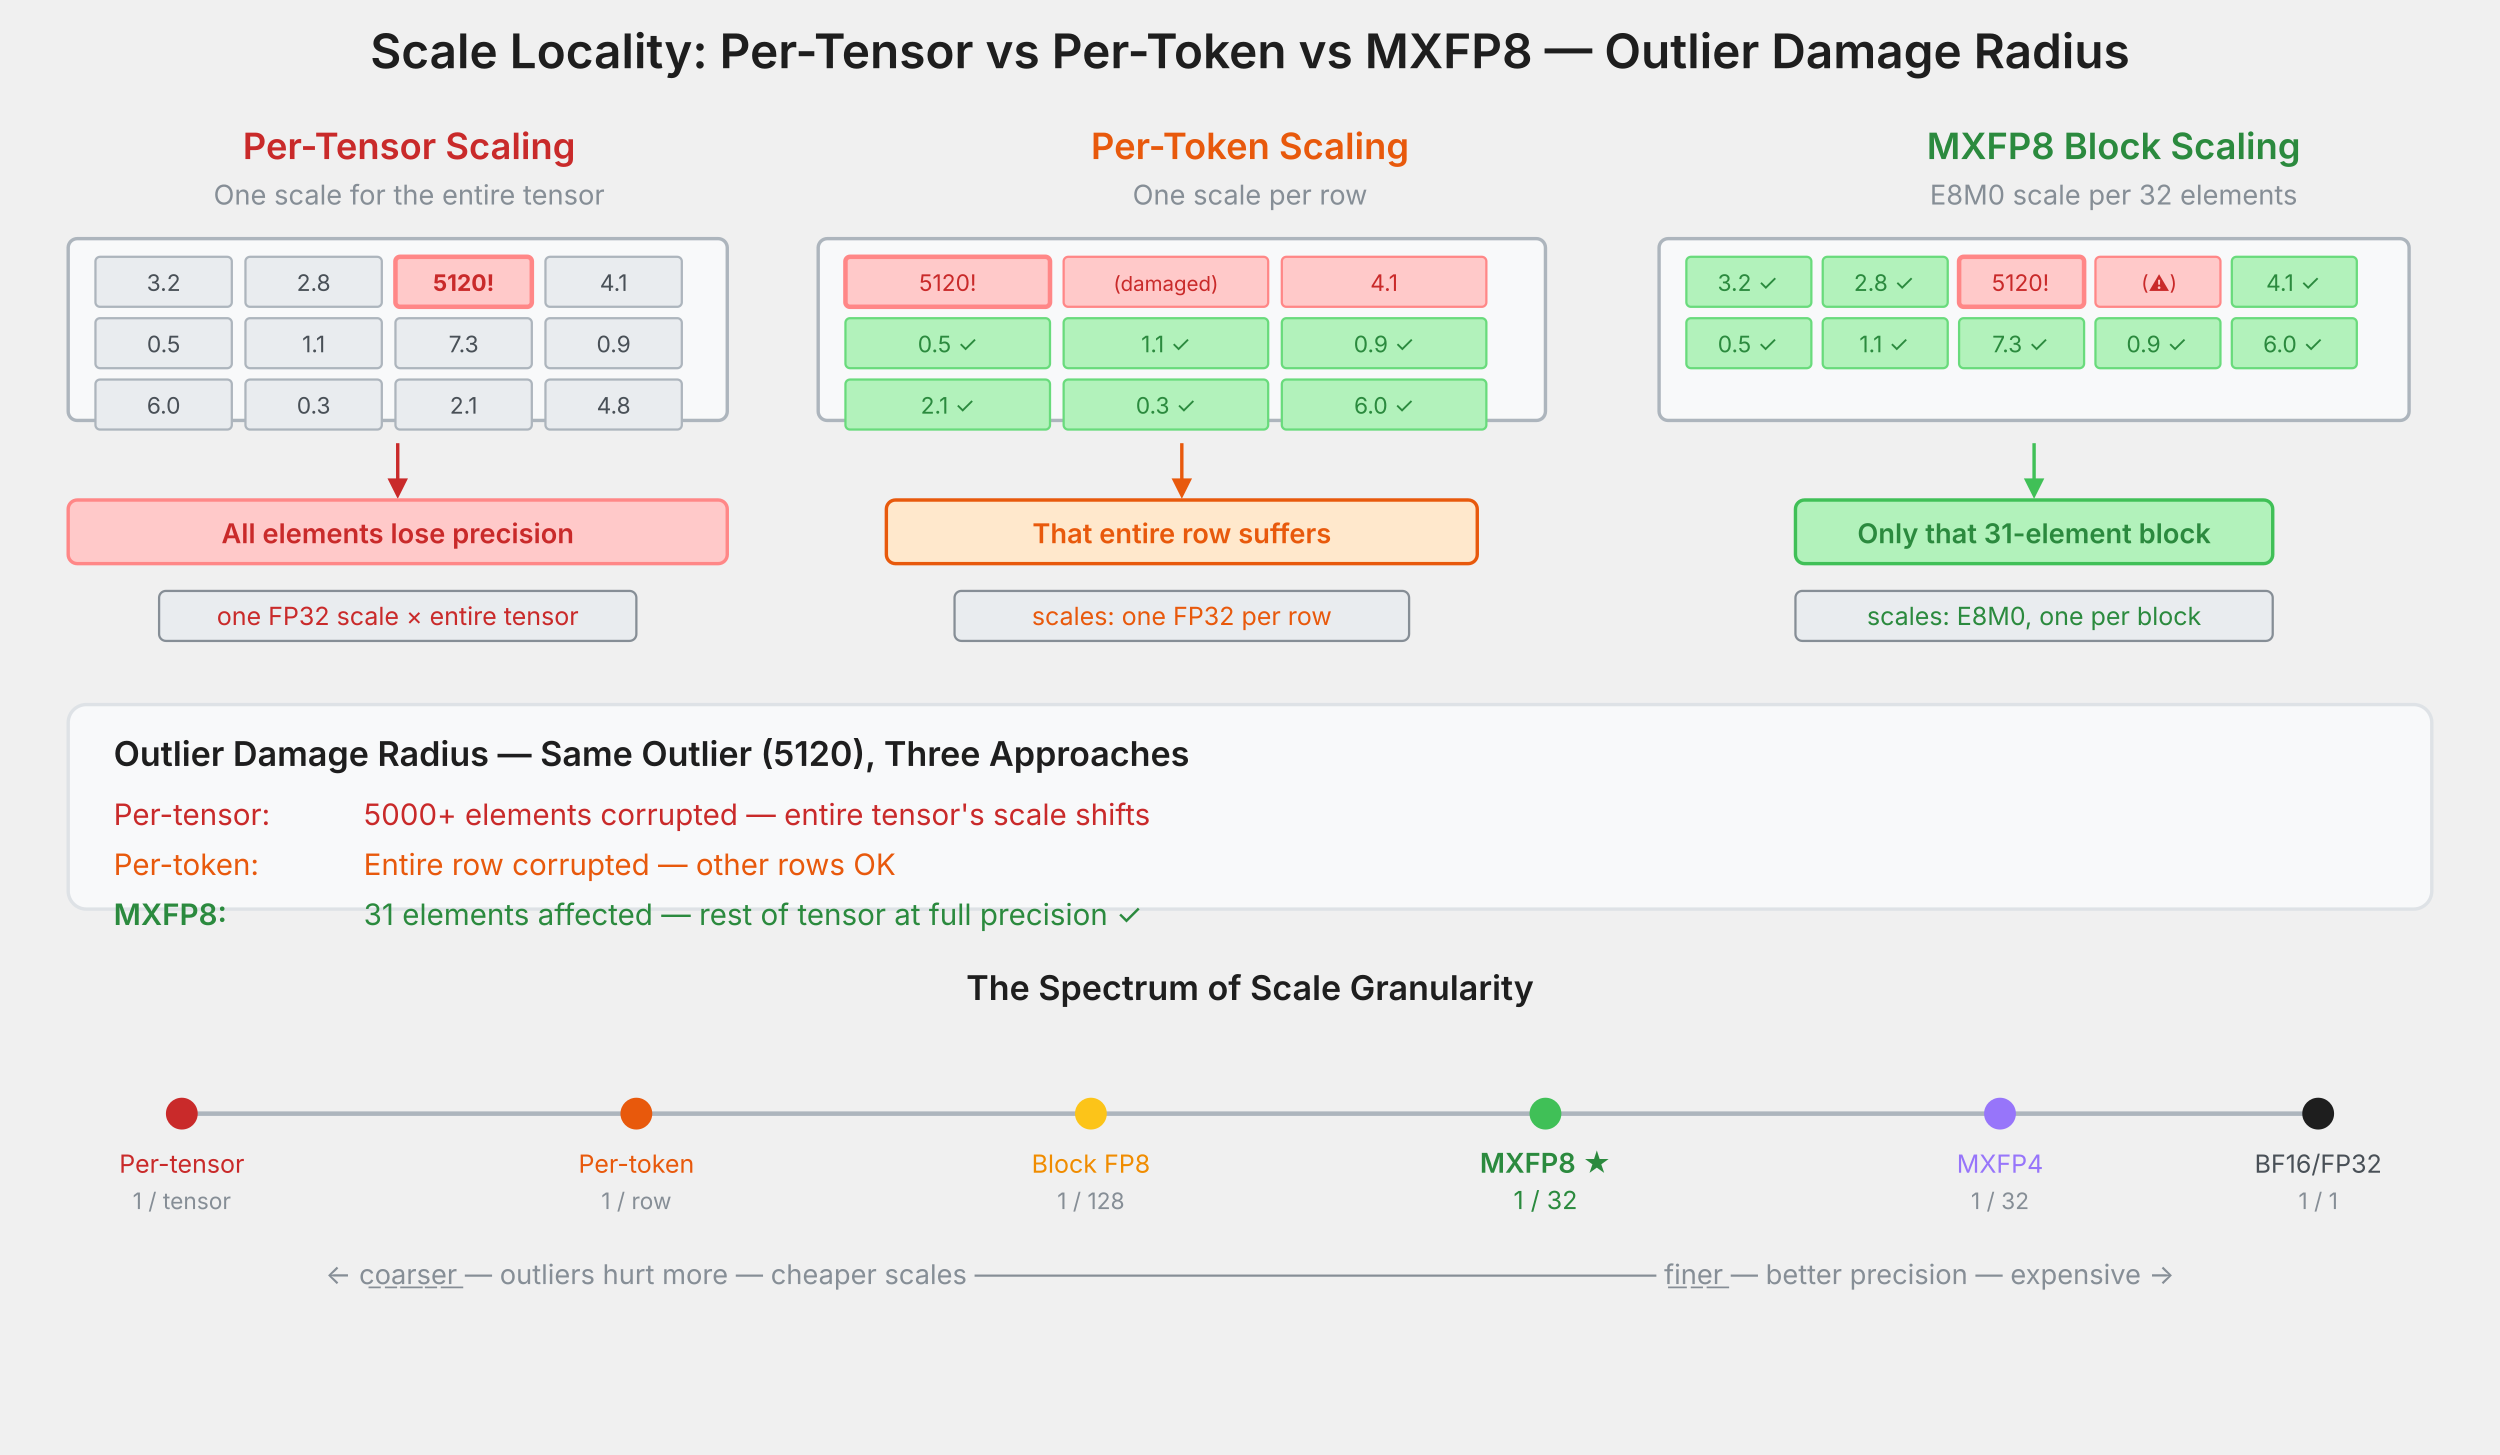
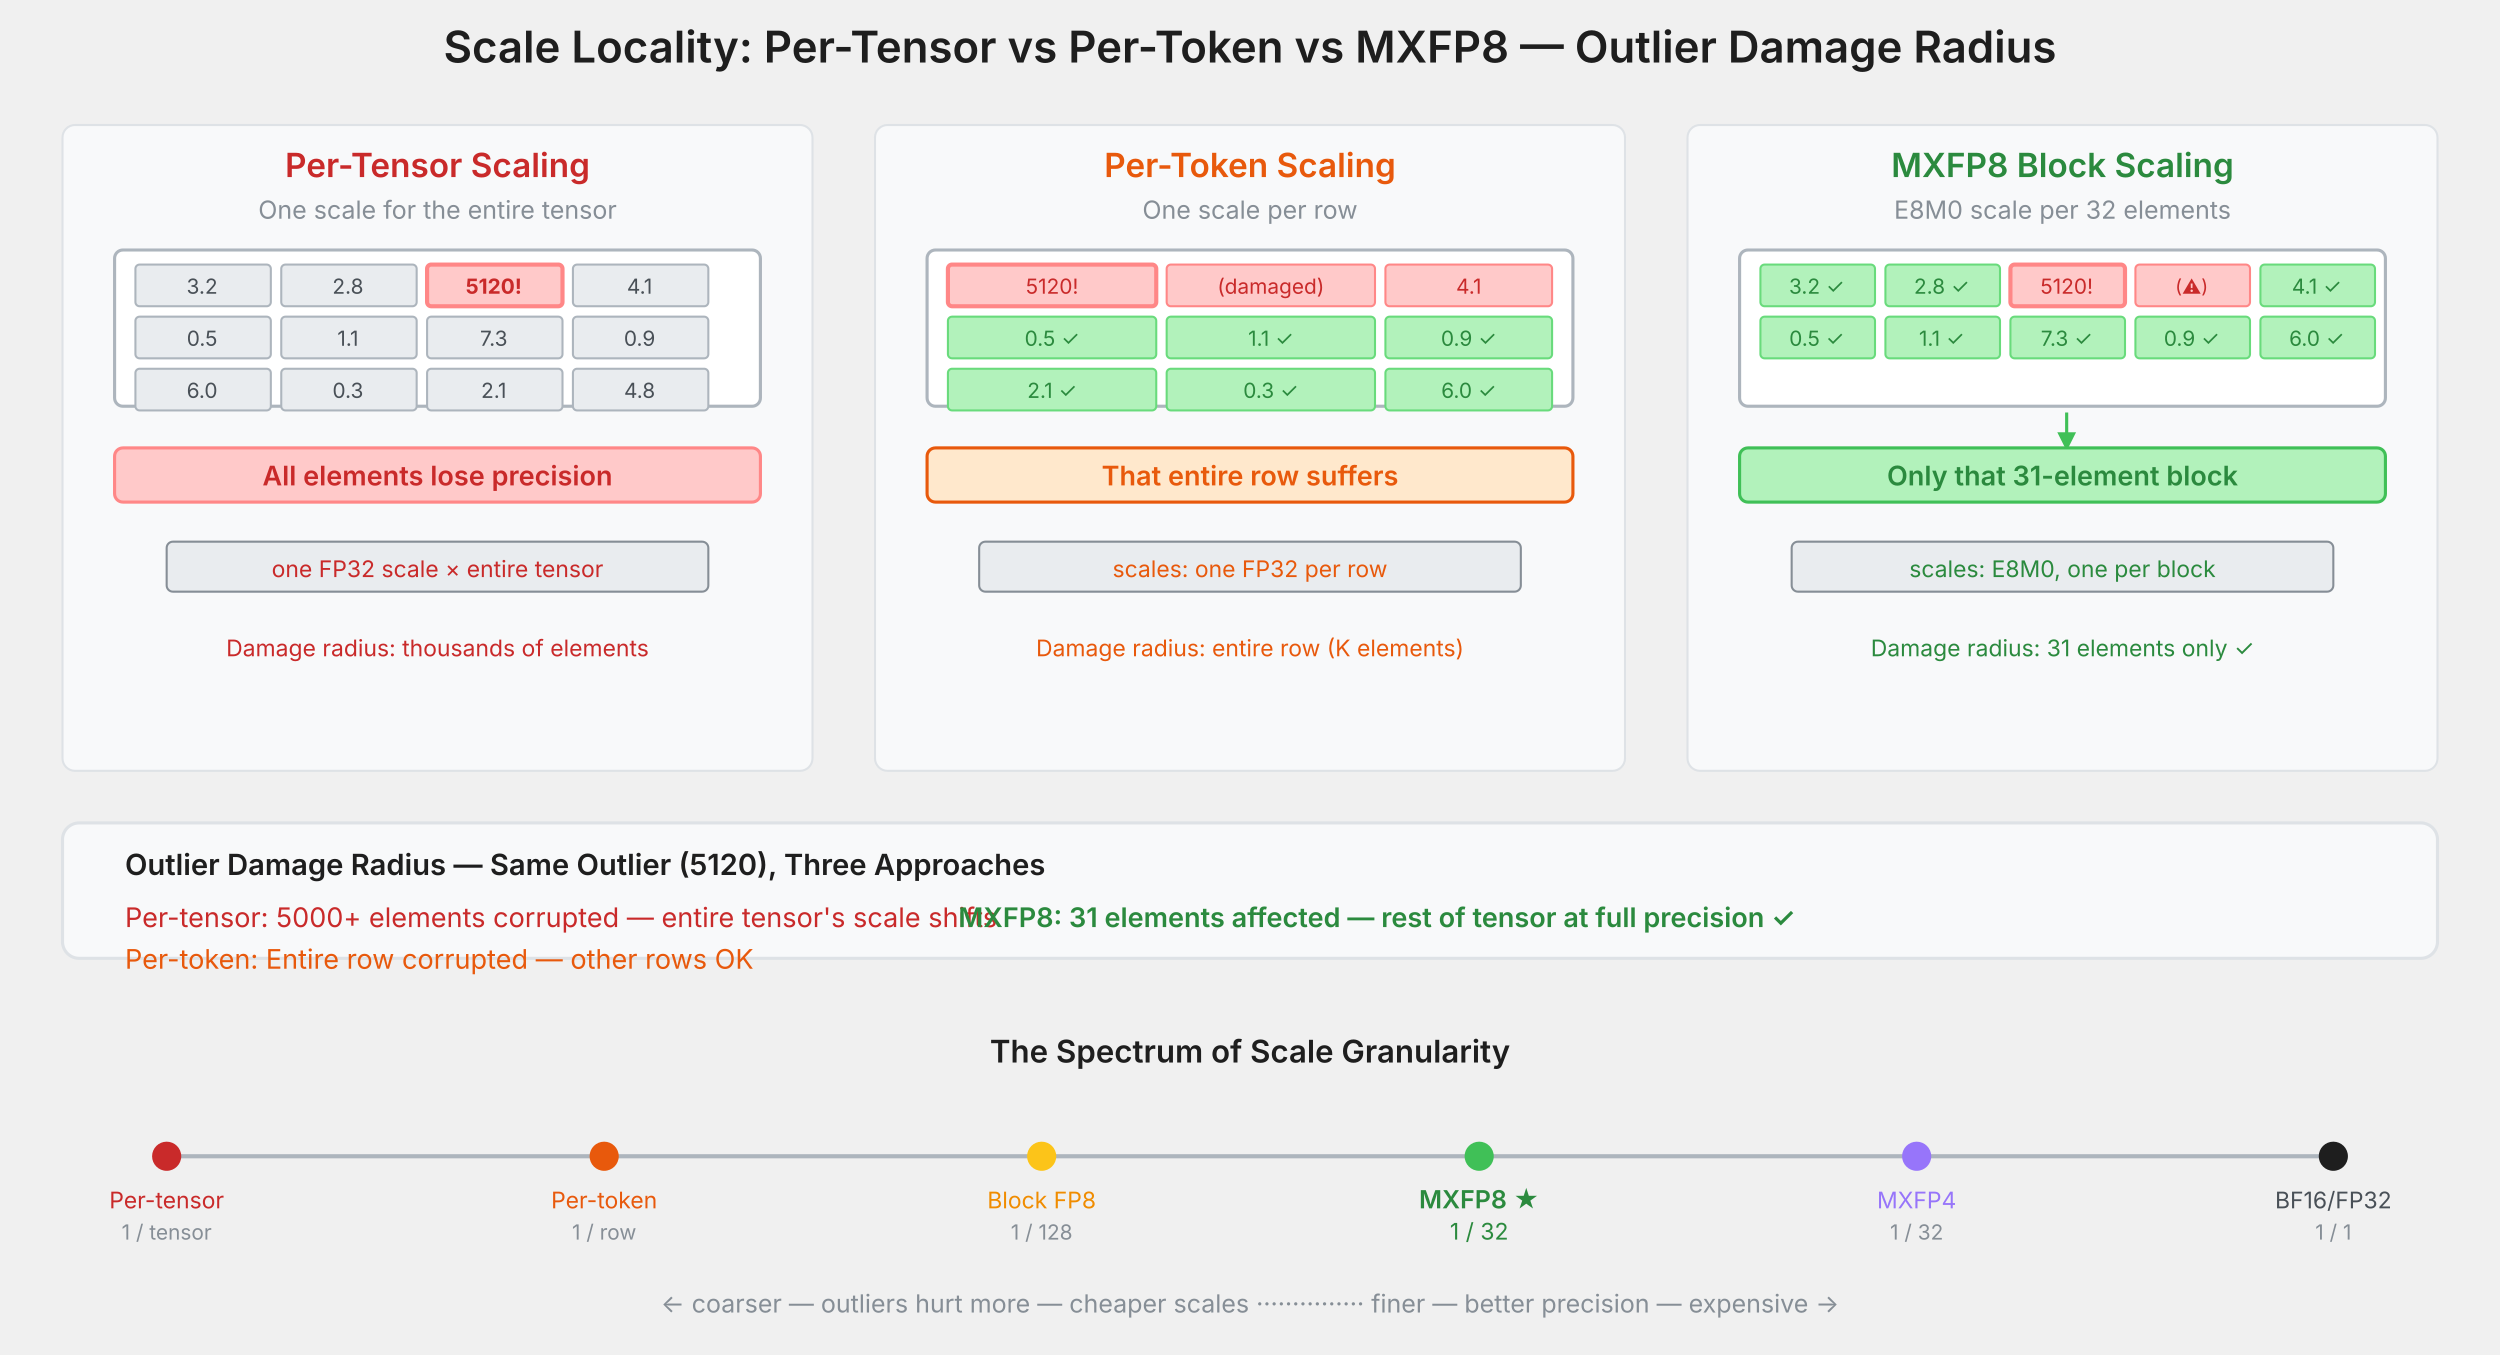
- <svg xmlns="http://www.w3.org/2000/svg" viewBox="0 0 1100 640" width="1100" height="640" font-family="system-ui, -apple-system, sans-serif">
-   <text x="550" y="30" text-anchor="middle" font-size="21" font-weight="600" fill="#1e1e1e">Scale Locality: Per-Tensor vs Per-Token vs MXFP8 — Outlier Damage Radius</text>
-   <text x="180" y="70" text-anchor="middle" font-size="16" font-weight="600" fill="#c92a2a">Per-Tensor Scaling</text>
-   <text x="180" y="90" text-anchor="middle" font-size="12" fill="#868e96">One scale for the entire tensor</text>
-   <rect x="30" y="105" width="290" height="80" fill="#f8f9fa" stroke="#adb5bd" stroke-width="1.5" rx="4" />
-   <rect x="42" y="113" width="60" height="22" fill="#e9ecef" stroke="#adb5bd" rx="2" />
-   <text x="72" y="128" text-anchor="middle" font-size="10" fill="#495057">3.2</text>
-   <rect x="108" y="113" width="60" height="22" fill="#e9ecef" stroke="#adb5bd" rx="2" />
-   <text x="138" y="128" text-anchor="middle" font-size="10" fill="#495057">2.8</text>
-   <rect x="174" y="113" width="60" height="22" fill="#ffc9c9" stroke="#ff8787" stroke-width="2" rx="2" />
-   <text x="204" y="128" text-anchor="middle" font-size="10" fill="#c92a2a" font-weight="700">5120!</text>
-   <rect x="240" y="113" width="60" height="22" fill="#e9ecef" stroke="#adb5bd" rx="2" />
-   <text x="270" y="128" text-anchor="middle" font-size="10" fill="#495057">4.1</text>
-   <rect x="42" y="140" width="60" height="22" fill="#e9ecef" stroke="#adb5bd" rx="2" />
-   <text x="72" y="155" text-anchor="middle" font-size="10" fill="#495057">0.5</text>
-   <rect x="108" y="140" width="60" height="22" fill="#e9ecef" stroke="#adb5bd" rx="2" />
-   <text x="138" y="155" text-anchor="middle" font-size="10" fill="#495057">1.1</text>
-   <rect x="174" y="140" width="60" height="22" fill="#e9ecef" stroke="#adb5bd" rx="2" />
-   <text x="204" y="155" text-anchor="middle" font-size="10" fill="#495057">7.3</text>
-   <rect x="240" y="140" width="60" height="22" fill="#e9ecef" stroke="#adb5bd" rx="2" />
-   <text x="270" y="155" text-anchor="middle" font-size="10" fill="#495057">0.9</text>
-   <rect x="42" y="167" width="60" height="22" fill="#e9ecef" stroke="#adb5bd" rx="2" />
-   <text x="72" y="182" text-anchor="middle" font-size="10" fill="#495057">6.0</text>
-   <rect x="108" y="167" width="60" height="22" fill="#e9ecef" stroke="#adb5bd" rx="2" />
-   <text x="138" y="182" text-anchor="middle" font-size="10" fill="#495057">0.3</text>
-   <rect x="174" y="167" width="60" height="22" fill="#e9ecef" stroke="#adb5bd" rx="2" />
-   <text x="204" y="182" text-anchor="middle" font-size="10" fill="#495057">2.1</text>
-   <rect x="240" y="167" width="60" height="22" fill="#e9ecef" stroke="#adb5bd" rx="2" />
-   <text x="270" y="182" text-anchor="middle" font-size="10" fill="#495057">4.8</text>
-   <line x1="175" y1="195" x2="175" y2="215" stroke="#c92a2a" stroke-width="1.5" marker-end="url(#arrowRed)" />
-   <rect x="30" y="220" width="290" height="28" fill="#ffc9c9" stroke="#ff8787" stroke-width="1.5" rx="4" />
-   <text x="175" y="239" text-anchor="middle" font-size="12" fill="#c92a2a" font-weight="600">All elements lose precision</text>
-   <rect x="70" y="260" width="210" height="22" fill="#e9ecef" stroke="#868e96" stroke-width="1" rx="3" />
-   <text x="175" y="275" text-anchor="middle" font-size="11" fill="#c92a2a">one FP32 scale × entire tensor</text>
-   <text x="550" y="70" text-anchor="middle" font-size="16" font-weight="600" fill="#e8590c">Per-Token Scaling</text>
-   <text x="550" y="90" text-anchor="middle" font-size="12" fill="#868e96">One scale per row</text>
-   <rect x="360" y="105" width="320" height="80" fill="#f8f9fa" stroke="#adb5bd" stroke-width="1.5" rx="4" />
-   <rect x="372" y="113" width="90" height="22" fill="#ffc9c9" stroke="#ff8787" stroke-width="2" rx="2" />
-   <text x="417" y="128" text-anchor="middle" font-size="10" fill="#c92a2a">5120!</text>
-   <rect x="468" y="113" width="90" height="22" fill="#ffc9c9" stroke="#ff8787" rx="2" />
-   <text x="513" y="128" text-anchor="middle" font-size="9" fill="#c92a2a">(damaged)</text>
-   <rect x="564" y="113" width="90" height="22" fill="#ffc9c9" stroke="#ff8787" rx="2" />
-   <text x="609" y="128" text-anchor="middle" font-size="10" fill="#c92a2a">4.1</text>
-   <rect x="372" y="140" width="90" height="22" fill="#b2f2bb" stroke="#69db7c" rx="2" />
-   <text x="417" y="155" text-anchor="middle" font-size="10" fill="#2b8a3e">0.5 ✓</text>
-   <rect x="468" y="140" width="90" height="22" fill="#b2f2bb" stroke="#69db7c" rx="2" />
-   <text x="513" y="155" text-anchor="middle" font-size="10" fill="#2b8a3e">1.1 ✓</text>
-   <rect x="564" y="140" width="90" height="22" fill="#b2f2bb" stroke="#69db7c" rx="2" />
-   <text x="609" y="155" text-anchor="middle" font-size="10" fill="#2b8a3e">0.9 ✓</text>
-   <rect x="372" y="167" width="90" height="22" fill="#b2f2bb" stroke="#69db7c" rx="2" />
-   <text x="417" y="182" text-anchor="middle" font-size="10" fill="#2b8a3e">2.1 ✓</text>
-   <rect x="468" y="167" width="90" height="22" fill="#b2f2bb" stroke="#69db7c" rx="2" />
-   <text x="513" y="182" text-anchor="middle" font-size="10" fill="#2b8a3e">0.3 ✓</text>
-   <rect x="564" y="167" width="90" height="22" fill="#b2f2bb" stroke="#69db7c" rx="2" />
-   <text x="609" y="182" text-anchor="middle" font-size="10" fill="#2b8a3e">6.0 ✓</text>
-   <line x1="520" y1="195" x2="520" y2="215" stroke="#e8590c" stroke-width="1.5" marker-end="url(#arrowOrange)" />
-   <rect x="390" y="220" width="260" height="28" fill="#ffe8cc" stroke="#e8590c" stroke-width="1.5" rx="4" />
-   <text x="520" y="239" text-anchor="middle" font-size="12" fill="#e8590c" font-weight="600">That entire row suffers</text>
-   <rect x="420" y="260" width="200" height="22" fill="#e9ecef" stroke="#868e96" stroke-width="1" rx="3" />
-   <text x="520" y="275" text-anchor="middle" font-size="11" fill="#e8590c">scales: one FP32 per row</text>
-   <text x="930" y="70" text-anchor="middle" font-size="16" font-weight="600" fill="#2b8a3e">MXFP8 Block Scaling</text>
-   <text x="930" y="90" text-anchor="middle" font-size="12" fill="#868e96">E8M0 scale per 32 elements</text>
-   <rect x="730" y="105" width="330" height="80" fill="#f8f9fa" stroke="#adb5bd" stroke-width="1.5" rx="4" />
-   <rect x="742" y="113" width="55" height="22" fill="#b2f2bb" stroke="#69db7c" rx="2" />
-   <text x="769" y="128" text-anchor="middle" font-size="10" fill="#2b8a3e">3.2 ✓</text>
-   <rect x="802" y="113" width="55" height="22" fill="#b2f2bb" stroke="#69db7c" rx="2" />
-   <text x="829" y="128" text-anchor="middle" font-size="10" fill="#2b8a3e">2.8 ✓</text>
-   <rect x="862" y="113" width="55" height="22" fill="#ffc9c9" stroke="#ff8787" stroke-width="2" rx="2" />
-   <text x="889" y="128" text-anchor="middle" font-size="10" fill="#c92a2a">5120!</text>
-   <rect x="922" y="113" width="55" height="22" fill="#ffc9c9" stroke="#ff8787" rx="2" />
-   <text x="950" y="128" text-anchor="middle" font-size="9" fill="#c92a2a">(⚠)</text>
-   <rect x="982" y="113" width="55" height="22" fill="#b2f2bb" stroke="#69db7c" rx="2" />
-   <text x="1009" y="128" text-anchor="middle" font-size="10" fill="#2b8a3e">4.1 ✓</text>
-   <rect x="742" y="140" width="55" height="22" fill="#b2f2bb" stroke="#69db7c" rx="2" />
-   <text x="769" y="155" text-anchor="middle" font-size="10" fill="#2b8a3e">0.5 ✓</text>
-   <rect x="802" y="140" width="55" height="22" fill="#b2f2bb" stroke="#69db7c" rx="2" />
-   <text x="829" y="155" text-anchor="middle" font-size="10" fill="#2b8a3e">1.1 ✓</text>
-   <rect x="862" y="140" width="55" height="22" fill="#b2f2bb" stroke="#69db7c" rx="2" />
-   <text x="889" y="155" text-anchor="middle" font-size="10" fill="#2b8a3e">7.3 ✓</text>
-   <rect x="922" y="140" width="55" height="22" fill="#b2f2bb" stroke="#69db7c" rx="2" />
-   <text x="949" y="155" text-anchor="middle" font-size="10" fill="#2b8a3e">0.9 ✓</text>
-   <rect x="982" y="140" width="55" height="22" fill="#b2f2bb" stroke="#69db7c" rx="2" />
-   <text x="1009" y="155" text-anchor="middle" font-size="10" fill="#2b8a3e">6.0 ✓</text>
-   <line x1="895" y1="195" x2="895" y2="215" stroke="#40c057" stroke-width="1.5" marker-end="url(#arrowGreen)" />
-   <rect x="790" y="220" width="210" height="28" fill="#b2f2bb" stroke="#40c057" stroke-width="1.5" rx="4" />
-   <text x="895" y="239" text-anchor="middle" font-size="12" fill="#2b8a3e" font-weight="600">Only that 31-element block</text>
-   <rect x="790" y="260" width="210" height="22" fill="#e9ecef" stroke="#868e96" stroke-width="1" rx="3" />
-   <text x="895" y="275" text-anchor="middle" font-size="11" fill="#2b8a3e">scales: E8M0, one per block</text>
-   <rect x="30" y="310" width="1040" height="90" fill="#f8f9fa" stroke="#dee2e6" stroke-width="1.5" rx="8" />
-   <text x="50" y="337" font-size="15" font-weight="600" fill="#1e1e1e">Outlier Damage Radius — Same Outlier (5120), Three Approaches</text>
-   <text x="50" y="363" font-size="13" fill="#c92a2a">Per-tensor:</text>
-   <text x="160" y="363" font-size="13" fill="#c92a2a">5000+ elements corrupted — entire tensor's scale shifts</text>
-   <text x="50" y="385" font-size="13" fill="#e8590c">Per-token:</text>
-   <text x="160" y="385" font-size="13" fill="#e8590c">Entire row corrupted — other rows OK</text>
-   <text x="50" y="407" font-size="13" fill="#2b8a3e" font-weight="600">MXFP8:</text>
-   <text x="160" y="407" font-size="13" fill="#2b8a3e">31 elements affected — rest of tensor at full precision ✓</text>
-   <text x="550" y="440" text-anchor="middle" font-size="15" font-weight="600" fill="#1e1e1e">The Spectrum of Scale Granularity</text>
-   <line x1="80" y1="490" x2="1020" y2="490" stroke="#adb5bd" stroke-width="2" />
-   <circle cx="80" cy="490" r="7" fill="#c92a2a" />
-   <circle cx="280" cy="490" r="7" fill="#e8590c" />
-   <circle cx="480" cy="490" r="7" fill="#fcc419" />
-   <circle cx="680" cy="490" r="7" fill="#40c057" />
-   <circle cx="880" cy="490" r="7" fill="#9775fa" />
-   <circle cx="1020" cy="490" r="7" fill="#1e1e1e" />
-   <text x="80" y="516" text-anchor="middle" font-size="11" fill="#c92a2a">Per-tensor</text>
-   <text x="80" y="532" text-anchor="middle" font-size="10" fill="#868e96">1 / tensor</text>
-   <text x="280" y="516" text-anchor="middle" font-size="11" fill="#e8590c">Per-token</text>
-   <text x="280" y="532" text-anchor="middle" font-size="10" fill="#868e96">1 / row</text>
-   <text x="480" y="516" text-anchor="middle" font-size="11" fill="#f08c00">Block FP8</text>
-   <text x="480" y="532" text-anchor="middle" font-size="10" fill="#868e96">1 / 128</text>
-   <text x="680" y="516" text-anchor="middle" font-size="12" fill="#2b8a3e" font-weight="600">MXFP8 ★</text>
-   <text x="680" y="532" text-anchor="middle" font-size="11" fill="#2b8a3e">1 / 32</text>
-   <text x="880" y="516" text-anchor="middle" font-size="11" fill="#9775fa">MXFP4</text>
-   <text x="880" y="532" text-anchor="middle" font-size="10" fill="#868e96">1 / 32</text>
-   <text x="1020" y="516" text-anchor="middle" font-size="11" fill="#495057">BF16/FP32</text>
-   <text x="1020" y="532" text-anchor="middle" font-size="10" fill="#868e96">1 / 1</text>
-   <text x="550" y="565" text-anchor="middle" font-size="12" fill="#868e96">← c̲o̲a̲r̲s̲e̲r̲ — outliers hurt more — cheaper scales ————————————————————————— f̲i̲n̲e̲r̲ — better precision — expensive →</text>
+ <svg xmlns="http://www.w3.org/2000/svg" viewBox="0 0 1200 650" width="1200" height="650" font-family="system-ui, -apple-system, sans-serif">
+   <text x="600" y="30" text-anchor="middle" font-size="21" font-weight="600" fill="#1e1e1e">Scale Locality: Per-Tensor vs Per-Token vs MXFP8 — Outlier Damage Radius</text>
+   <rect x="30" y="60" width="360" height="310" fill="#f8f9fa" stroke="#dee2e6" stroke-width="1" rx="6" />
+   <text x="210" y="85" text-anchor="middle" font-size="16" font-weight="600" fill="#c92a2a">Per-Tensor Scaling</text>
+   <text x="210" y="105" text-anchor="middle" font-size="12" fill="#868e96">One scale for the entire tensor</text>
+   <rect x="55" y="120" width="310" height="75" fill="#ffffff" stroke="#adb5bd" stroke-width="1.5" rx="4" />
+   <rect x="65" y="127" width="65" height="20" fill="#e9ecef" stroke="#adb5bd" rx="2" />
+   <text x="97" y="141" text-anchor="middle" font-size="10" fill="#495057">3.2</text>
+   <rect x="135" y="127" width="65" height="20" fill="#e9ecef" stroke="#adb5bd" rx="2" />
+   <text x="167" y="141" text-anchor="middle" font-size="10" fill="#495057">2.8</text>
+   <rect x="205" y="127" width="65" height="20" fill="#ffc9c9" stroke="#ff8787" stroke-width="2" rx="2" />
+   <text x="237" y="141" text-anchor="middle" font-size="10" fill="#c92a2a" font-weight="700">5120!</text>
+   <rect x="275" y="127" width="65" height="20" fill="#e9ecef" stroke="#adb5bd" rx="2" />
+   <text x="307" y="141" text-anchor="middle" font-size="10" fill="#495057">4.1</text>
+   <rect x="65" y="152" width="65" height="20" fill="#e9ecef" stroke="#adb5bd" rx="2" />
+   <text x="97" y="166" text-anchor="middle" font-size="10" fill="#495057">0.5</text>
+   <rect x="135" y="152" width="65" height="20" fill="#e9ecef" stroke="#adb5bd" rx="2" />
+   <text x="167" y="166" text-anchor="middle" font-size="10" fill="#495057">1.1</text>
+   <rect x="205" y="152" width="65" height="20" fill="#e9ecef" stroke="#adb5bd" rx="2" />
+   <text x="237" y="166" text-anchor="middle" font-size="10" fill="#495057">7.3</text>
+   <rect x="275" y="152" width="65" height="20" fill="#e9ecef" stroke="#adb5bd" rx="2" />
+   <text x="307" y="166" text-anchor="middle" font-size="10" fill="#495057">0.9</text>
+   <rect x="65" y="177" width="65" height="20" fill="#e9ecef" stroke="#adb5bd" rx="2" />
+   <text x="97" y="191" text-anchor="middle" font-size="10" fill="#495057">6.0</text>
+   <rect x="135" y="177" width="65" height="20" fill="#e9ecef" stroke="#adb5bd" rx="2" />
+   <text x="167" y="191" text-anchor="middle" font-size="10" fill="#495057">0.3</text>
+   <rect x="205" y="177" width="65" height="20" fill="#e9ecef" stroke="#adb5bd" rx="2" />
+   <text x="237" y="191" text-anchor="middle" font-size="10" fill="#495057">2.1</text>
+   <rect x="275" y="177" width="65" height="20" fill="#e9ecef" stroke="#adb5bd" rx="2" />
+   <text x="307" y="191" text-anchor="middle" font-size="10" fill="#495057">4.8</text>
+   <rect x="55" y="215" width="310" height="26" fill="#ffc9c9" stroke="#ff8787" stroke-width="1.5" rx="4" />
+   <text x="210" y="233" text-anchor="middle" font-size="13" fill="#c92a2a" font-weight="600">All elements lose precision</text>
+   <rect x="80" y="260" width="260" height="24" fill="#e9ecef" stroke="#868e96" stroke-width="1" rx="3" />
+   <text x="210" y="277" text-anchor="middle" font-size="11" fill="#c92a2a">one FP32 scale × entire tensor</text>
+   <text x="210" y="315" text-anchor="middle" font-size="11" fill="#c92a2a">Damage radius: thousands of elements</text>
+   <rect x="420" y="60" width="360" height="310" fill="#f8f9fa" stroke="#dee2e6" stroke-width="1" rx="6" />
+   <text x="600" y="85" text-anchor="middle" font-size="16" font-weight="600" fill="#e8590c">Per-Token Scaling</text>
+   <text x="600" y="105" text-anchor="middle" font-size="12" fill="#868e96">One scale per row</text>
+   <rect x="445" y="120" width="310" height="75" fill="#ffffff" stroke="#adb5bd" stroke-width="1.5" rx="4" />
+   <rect x="455" y="127" width="100" height="20" fill="#ffc9c9" stroke="#ff8787" stroke-width="2" rx="2" />
+   <text x="505" y="141" text-anchor="middle" font-size="10" fill="#c92a2a">5120!</text>
+   <rect x="560" y="127" width="100" height="20" fill="#ffc9c9" stroke="#ff8787" rx="2" />
+   <text x="610" y="141" text-anchor="middle" font-size="10" fill="#c92a2a">(damaged)</text>
+   <rect x="665" y="127" width="80" height="20" fill="#ffc9c9" stroke="#ff8787" rx="2" />
+   <text x="705" y="141" text-anchor="middle" font-size="10" fill="#c92a2a">4.1</text>
+   <rect x="455" y="152" width="100" height="20" fill="#b2f2bb" stroke="#69db7c" rx="2" />
+   <text x="505" y="166" text-anchor="middle" font-size="10" fill="#2b8a3e">0.5 ✓</text>
+   <rect x="560" y="152" width="100" height="20" fill="#b2f2bb" stroke="#69db7c" rx="2" />
+   <text x="610" y="166" text-anchor="middle" font-size="10" fill="#2b8a3e">1.1 ✓</text>
+   <rect x="665" y="152" width="80" height="20" fill="#b2f2bb" stroke="#69db7c" rx="2" />
+   <text x="705" y="166" text-anchor="middle" font-size="10" fill="#2b8a3e">0.9 ✓</text>
+   <rect x="455" y="177" width="100" height="20" fill="#b2f2bb" stroke="#69db7c" rx="2" />
+   <text x="505" y="191" text-anchor="middle" font-size="10" fill="#2b8a3e">2.1 ✓</text>
+   <rect x="560" y="177" width="100" height="20" fill="#b2f2bb" stroke="#69db7c" rx="2" />
+   <text x="610" y="191" text-anchor="middle" font-size="10" fill="#2b8a3e">0.3 ✓</text>
+   <rect x="665" y="177" width="80" height="20" fill="#b2f2bb" stroke="#69db7c" rx="2" />
+   <text x="705" y="191" text-anchor="middle" font-size="10" fill="#2b8a3e">6.0 ✓</text>
+   <rect x="445" y="215" width="310" height="26" fill="#ffe8cc" stroke="#e8590c" stroke-width="1.5" rx="4" />
+   <text x="600" y="233" text-anchor="middle" font-size="13" fill="#e8590c" font-weight="600">That entire row suffers</text>
+   <rect x="470" y="260" width="260" height="24" fill="#e9ecef" stroke="#868e96" stroke-width="1" rx="3" />
+   <text x="600" y="277" text-anchor="middle" font-size="11" fill="#e8590c">scales: one FP32 per row</text>
+   <text x="600" y="315" text-anchor="middle" font-size="11" fill="#e8590c">Damage radius: entire row (K elements)</text>
+   <rect x="810" y="60" width="360" height="310" fill="#f8f9fa" stroke="#dee2e6" stroke-width="1" rx="6" />
+   <text x="990" y="85" text-anchor="middle" font-size="16" font-weight="600" fill="#2b8a3e">MXFP8 Block Scaling</text>
+   <text x="990" y="105" text-anchor="middle" font-size="12" fill="#868e96">E8M0 scale per 32 elements</text>
+   <rect x="835" y="120" width="310" height="75" fill="#ffffff" stroke="#adb5bd" stroke-width="1.5" rx="4" />
+   <rect x="845" y="127" width="55" height="20" fill="#b2f2bb" stroke="#69db7c" rx="2" />
+   <text x="872" y="141" text-anchor="middle" font-size="10" fill="#2b8a3e">3.2 ✓</text>
+   <rect x="905" y="127" width="55" height="20" fill="#b2f2bb" stroke="#69db7c" rx="2" />
+   <text x="932" y="141" text-anchor="middle" font-size="10" fill="#2b8a3e">2.8 ✓</text>
+   <rect x="965" y="127" width="55" height="20" fill="#ffc9c9" stroke="#ff8787" stroke-width="2" rx="2" />
+   <text x="992" y="141" text-anchor="middle" font-size="10" fill="#c92a2a">5120!</text>
+   <rect x="1025" y="127" width="55" height="20" fill="#ffc9c9" stroke="#ff8787" rx="2" />
+   <text x="1052" y="141" text-anchor="middle" font-size="9" fill="#c92a2a">(⚠)</text>
+   <rect x="1085" y="127" width="55" height="20" fill="#b2f2bb" stroke="#69db7c" rx="2" />
+   <text x="1112" y="141" text-anchor="middle" font-size="10" fill="#2b8a3e">4.1 ✓</text>
+   <rect x="845" y="152" width="55" height="20" fill="#b2f2bb" stroke="#69db7c" rx="2" />
+   <text x="872" y="166" text-anchor="middle" font-size="10" fill="#2b8a3e">0.5 ✓</text>
+   <rect x="905" y="152" width="55" height="20" fill="#b2f2bb" stroke="#69db7c" rx="2" />
+   <text x="932" y="166" text-anchor="middle" font-size="10" fill="#2b8a3e">1.1 ✓</text>
+   <rect x="965" y="152" width="55" height="20" fill="#b2f2bb" stroke="#69db7c" rx="2" />
+   <text x="992" y="166" text-anchor="middle" font-size="10" fill="#2b8a3e">7.3 ✓</text>
+   <rect x="1025" y="152" width="55" height="20" fill="#b2f2bb" stroke="#69db7c" rx="2" />
+   <text x="1052" y="166" text-anchor="middle" font-size="10" fill="#2b8a3e">0.9 ✓</text>
+   <rect x="1085" y="152" width="55" height="20" fill="#b2f2bb" stroke="#69db7c" rx="2" />
+   <text x="1112" y="166" text-anchor="middle" font-size="10" fill="#2b8a3e">6.0 ✓</text>
+   <line x1="992" y1="198" x2="992" y2="212" stroke="#40c057" stroke-width="1.5" marker-end="url(#arrowGreen)" />
+   <rect x="835" y="215" width="310" height="26" fill="#b2f2bb" stroke="#40c057" stroke-width="1.5" rx="4" />
+   <text x="990" y="233" text-anchor="middle" font-size="13" fill="#2b8a3e" font-weight="600">Only that 31-element block</text>
+   <rect x="860" y="260" width="260" height="24" fill="#e9ecef" stroke="#868e96" stroke-width="1" rx="3" />
+   <text x="990" y="277" text-anchor="middle" font-size="11" fill="#2b8a3e">scales: E8M0, one per block</text>
+   <text x="990" y="315" text-anchor="middle" font-size="11" fill="#2b8a3e">Damage radius: 31 elements only ✓</text>
+   <rect x="30" y="395" width="1140" height="65" fill="#f8f9fa" stroke="#dee2e6" stroke-width="1.5" rx="8" />
+   <text x="60" y="420" font-size="14" font-weight="600" fill="#1e1e1e">Outlier Damage Radius — Same Outlier (5120), Three Approaches</text>
+   <text x="60" y="445" font-size="13" fill="#c92a2a">Per-tensor: 5000+ elements corrupted — entire tensor's scale shifts</text>
+   <text x="60" y="465" font-size="13" fill="#e8590c">Per-token: Entire row corrupted — other rows OK</text>
+   <text x="460" y="445" font-size="13" fill="#2b8a3e" font-weight="600">MXFP8: 31 elements affected — rest of tensor at full precision ✓</text>
+   <text x="600" y="510" text-anchor="middle" font-size="15" font-weight="600" fill="#1e1e1e">The Spectrum of Scale Granularity</text>
+   <line x1="80" y1="555" x2="1120" y2="555" stroke="#adb5bd" stroke-width="2" />
+   <circle cx="80" cy="555" r="7" fill="#c92a2a" />
+   <circle cx="290" cy="555" r="7" fill="#e8590c" />
+   <circle cx="500" cy="555" r="7" fill="#fcc419" />
+   <circle cx="710" cy="555" r="7" fill="#40c057" />
+   <circle cx="920" cy="555" r="7" fill="#9775fa" />
+   <circle cx="1120" cy="555" r="7" fill="#1e1e1e" />
+   <text x="80" y="580" text-anchor="middle" font-size="11" fill="#c92a2a">Per-tensor</text>
+   <text x="80" y="595" text-anchor="middle" font-size="10" fill="#868e96">1 / tensor</text>
+   <text x="290" y="580" text-anchor="middle" font-size="11" fill="#e8590c">Per-token</text>
+   <text x="290" y="595" text-anchor="middle" font-size="10" fill="#868e96">1 / row</text>
+   <text x="500" y="580" text-anchor="middle" font-size="11" fill="#f08c00">Block FP8</text>
+   <text x="500" y="595" text-anchor="middle" font-size="10" fill="#868e96">1 / 128</text>
+   <text x="710" y="580" text-anchor="middle" font-size="12" fill="#2b8a3e" font-weight="600">MXFP8 ★</text>
+   <text x="710" y="595" text-anchor="middle" font-size="11" fill="#2b8a3e">1 / 32</text>
+   <text x="920" y="580" text-anchor="middle" font-size="11" fill="#9775fa">MXFP4</text>
+   <text x="920" y="595" text-anchor="middle" font-size="10" fill="#868e96">1 / 32</text>
+   <text x="1120" y="580" text-anchor="middle" font-size="11" fill="#495057">BF16/FP32</text>
+   <text x="1120" y="595" text-anchor="middle" font-size="10" fill="#868e96">1 / 1</text>
+   <text x="600" y="630" text-anchor="middle" font-size="12" fill="#868e96">← coarser — outliers hurt more — cheaper scales  ···············  finer — better precision — expensive →</text>
  <defs>
-     <marker id="arrowRed" viewBox="0 0 10 10" refX="5" refY="5" markerWidth="6" markerHeight="6" orient="auto">
-       <path d="M 0 0 L 10 5 L 0 10 z" fill="#c92a2a" />
-     </marker>
-     <marker id="arrowOrange" viewBox="0 0 10 10" refX="5" refY="5" markerWidth="6" markerHeight="6" orient="auto">
-       <path d="M 0 0 L 10 5 L 0 10 z" fill="#e8590c" />
-     </marker>
    <marker id="arrowGreen" viewBox="0 0 10 10" refX="5" refY="5" markerWidth="6" markerHeight="6" orient="auto">
      <path d="M 0 0 L 10 5 L 0 10 z" fill="#40c057" />
    </marker>
  </defs>
</svg>
